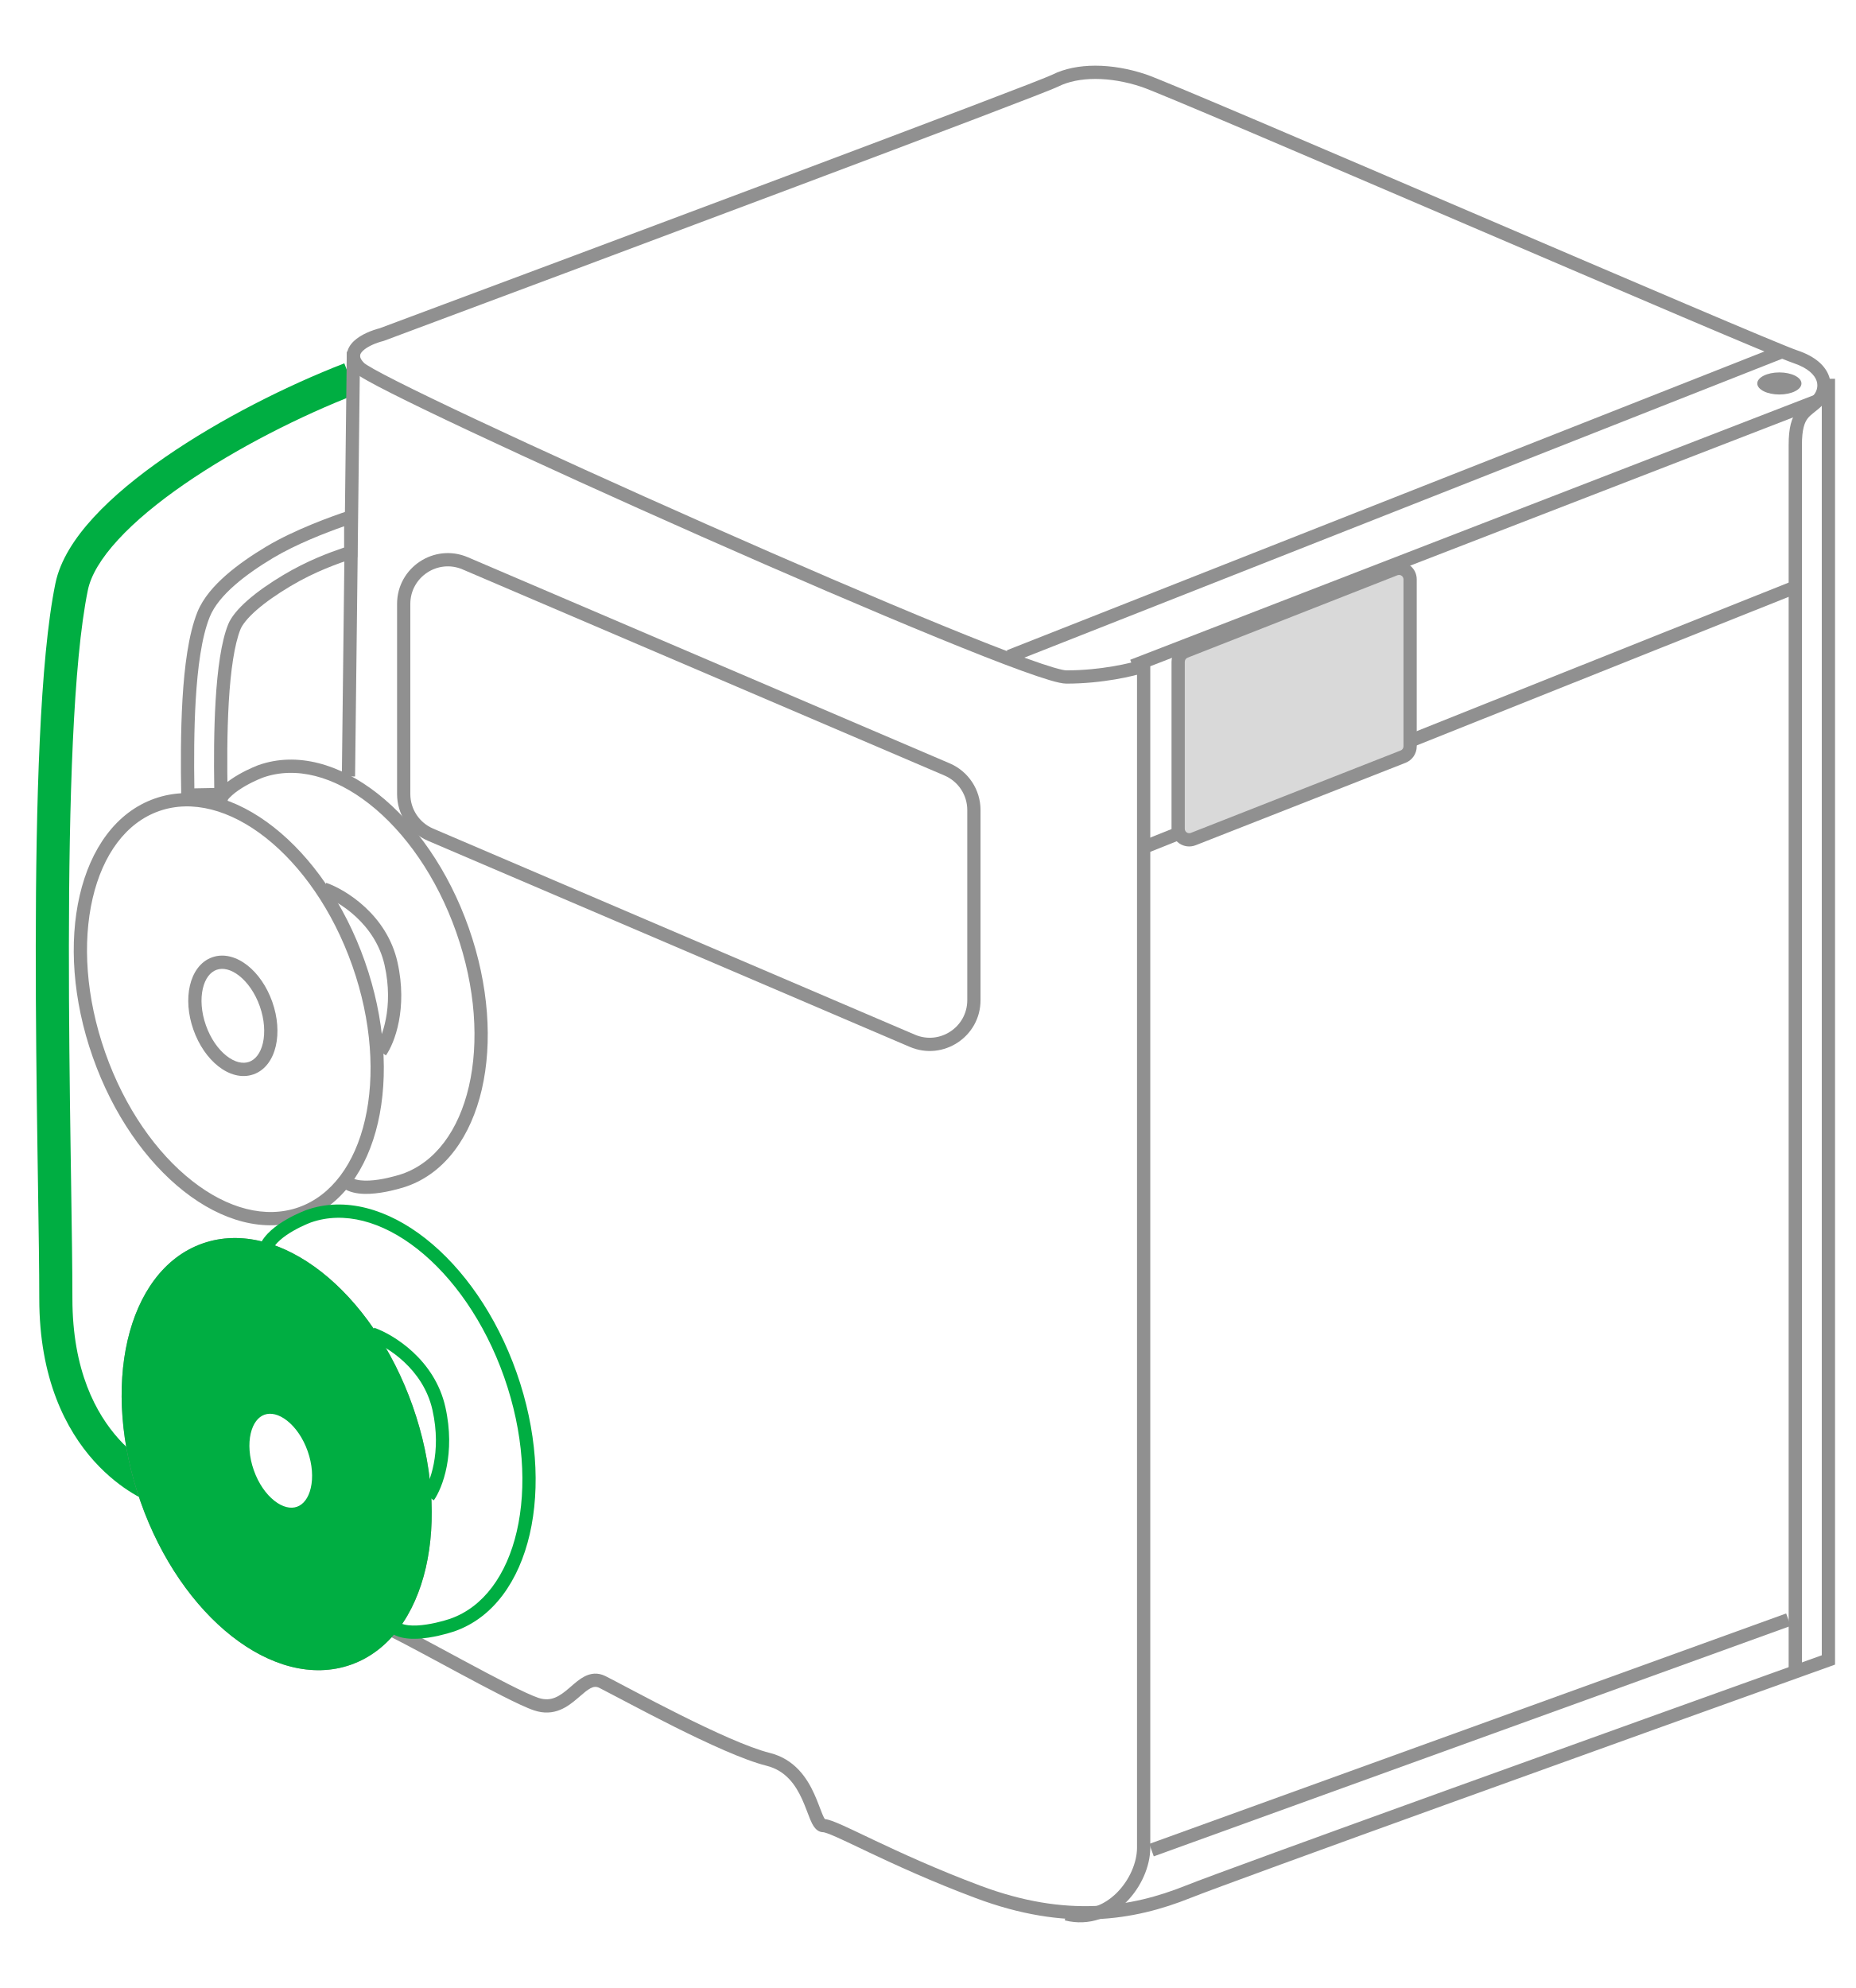
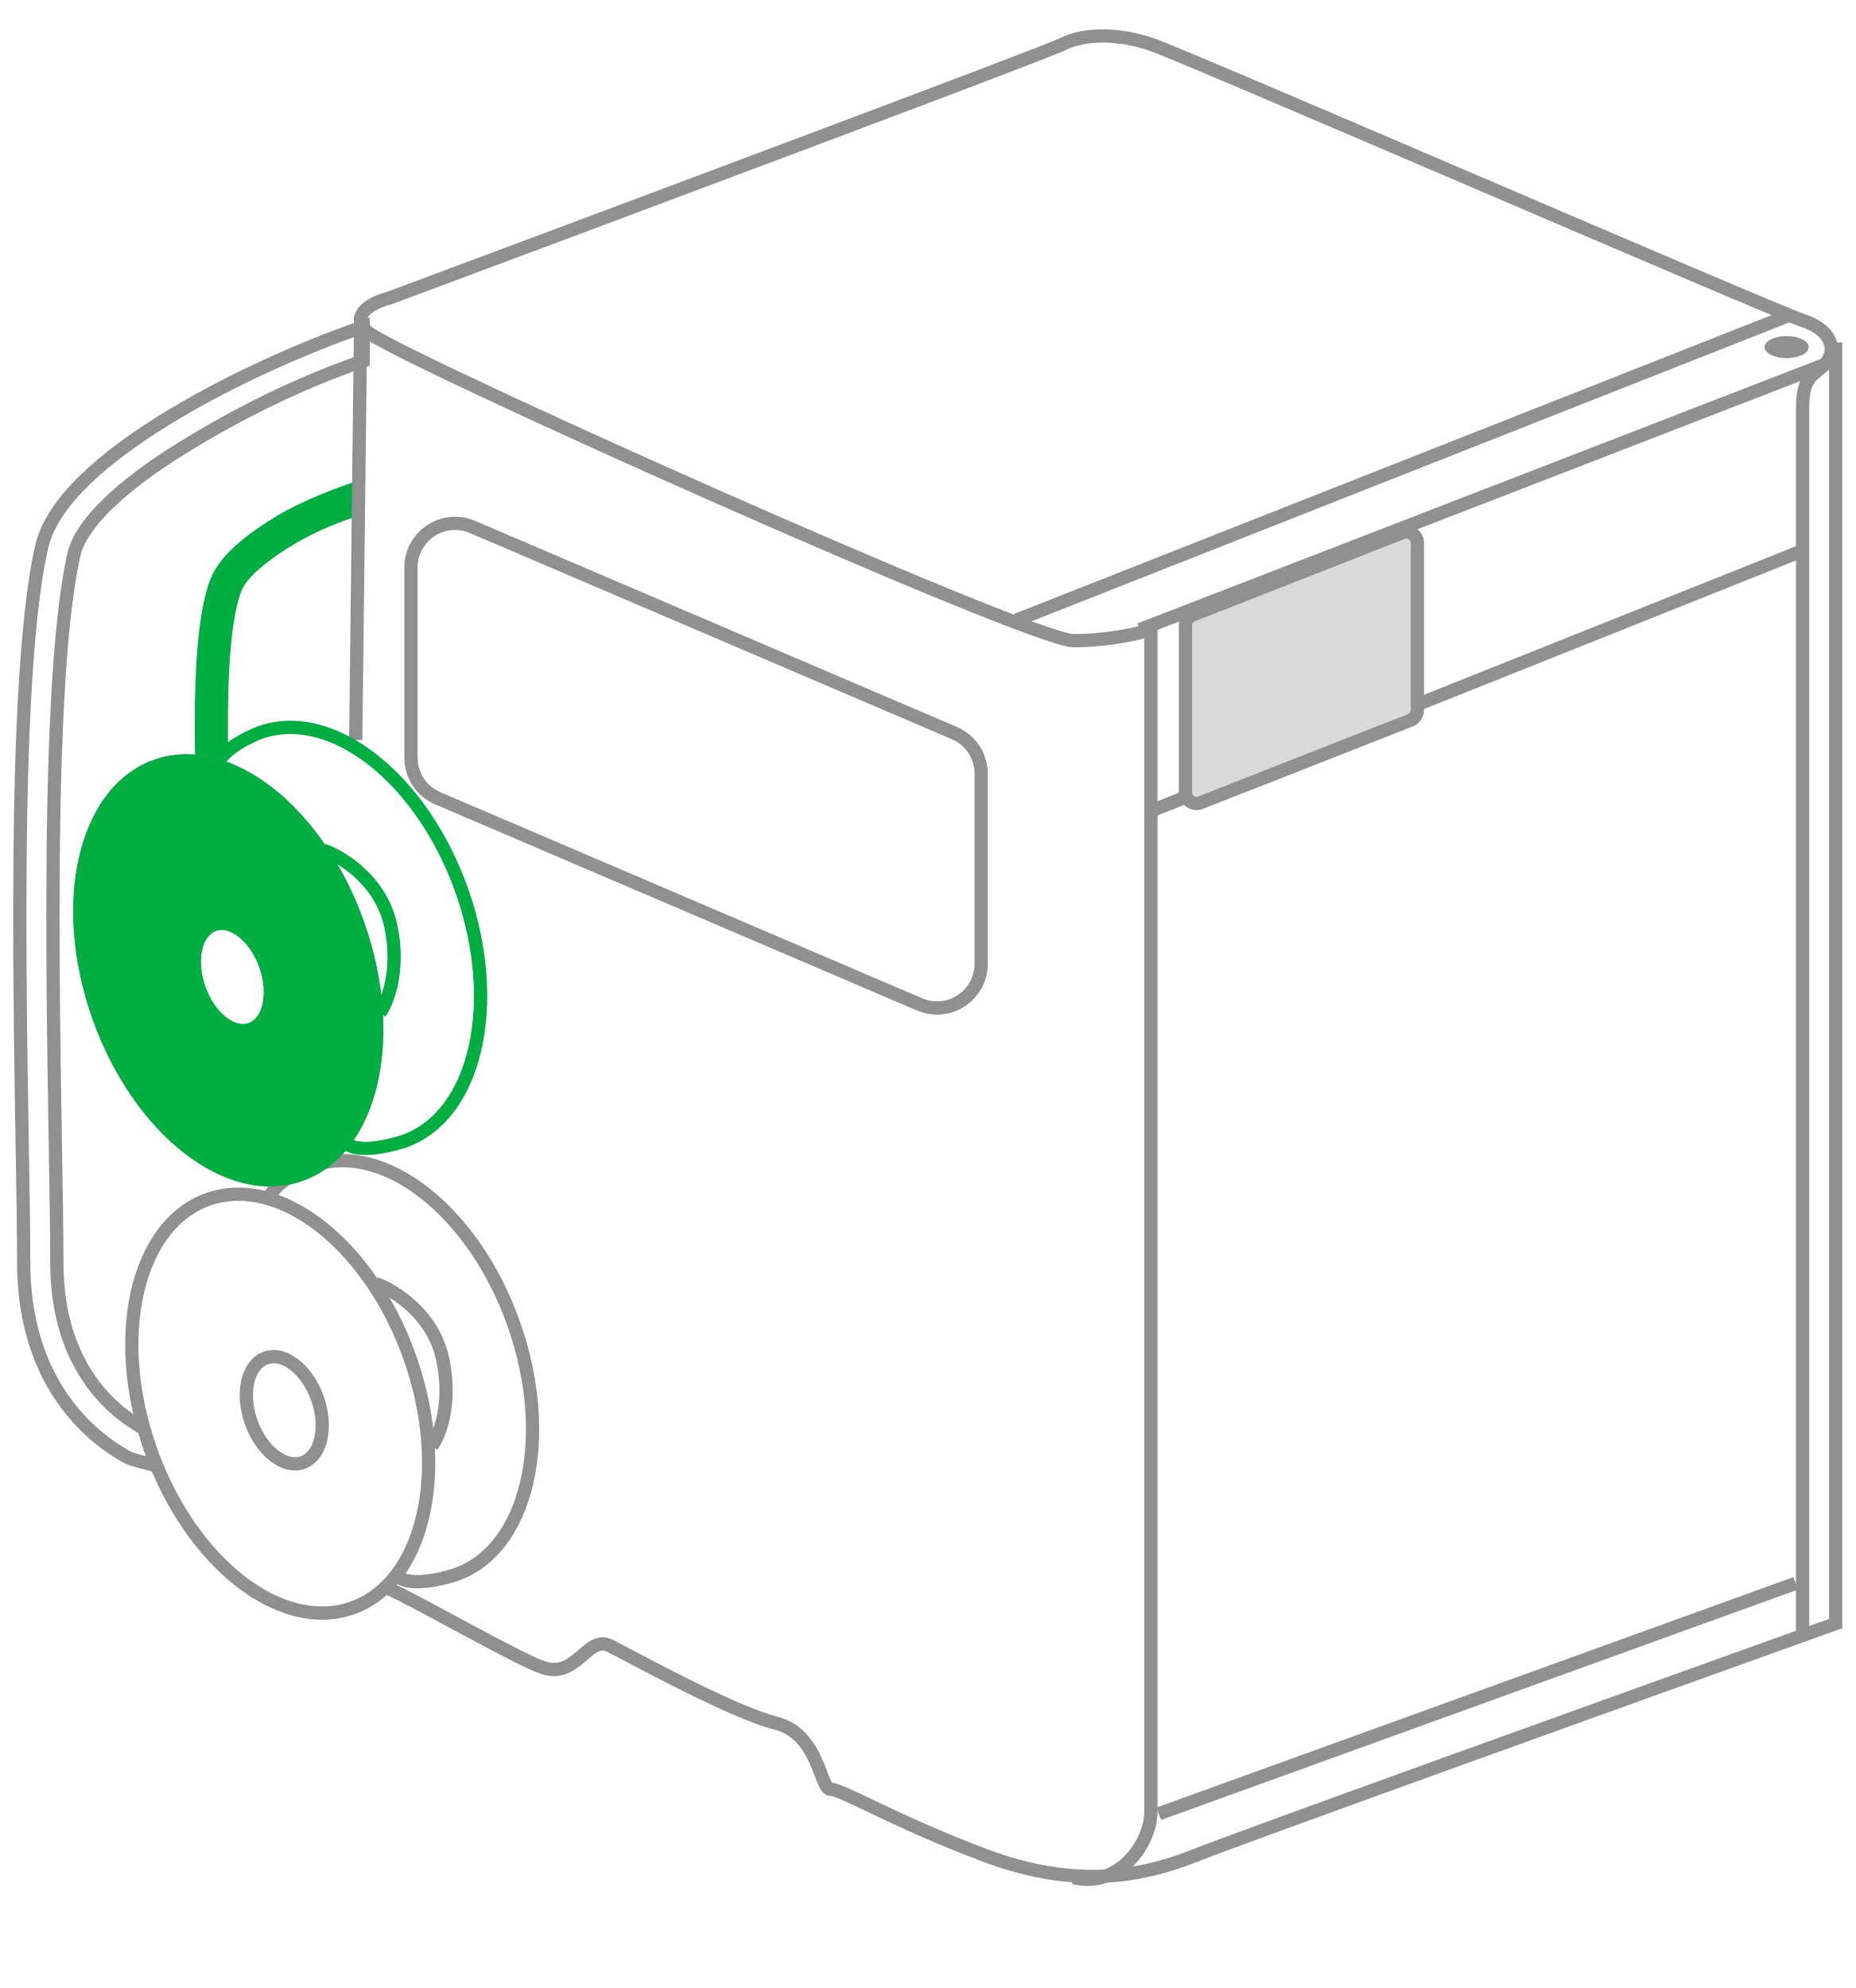
<svg xmlns="http://www.w3.org/2000/svg" width="84" height="90" viewBox="0 0 84 90" fill="none">
-   <path fill-rule="evenodd" clip-rule="evenodd" d="M5.347 24.433C4.569 25.278 4.113 26.052 3.977 26.719C3.306 29.988 3.125 36.373 3.119 42.815C3.116 46.02 3.155 49.215 3.196 52.007C3.204 52.535 3.211 53.048 3.219 53.544C3.251 55.674 3.278 57.494 3.278 58.788C3.278 62.052 4.354 64.007 5.372 65.14C5.887 65.713 6.4 66.089 6.777 66.319C6.965 66.434 7.119 66.513 7.221 66.56C7.272 66.584 7.31 66.6 7.333 66.61C7.345 66.614 7.352 66.617 7.356 66.619L7.356 66.618L7.355 66.618C7.354 66.618 7.354 66.618 7.101 67.324C6.847 68.03 6.847 68.03 6.846 68.029L6.845 68.029L6.843 68.028L6.837 68.026L6.819 68.019C6.805 68.014 6.787 68.007 6.765 67.998C6.721 67.98 6.661 67.954 6.587 67.919C6.439 67.85 6.236 67.746 5.996 67.6C5.515 67.307 4.884 66.841 4.256 66.143C2.988 64.732 1.778 62.419 1.778 58.788C1.778 57.507 1.751 55.701 1.719 53.573C1.712 53.075 1.704 52.56 1.696 52.029C1.655 49.235 1.616 46.031 1.619 42.814C1.625 36.413 1.801 29.864 2.507 26.418C2.722 25.367 3.383 24.352 4.243 23.417C5.111 22.473 6.237 21.552 7.48 20.693C9.966 18.974 12.998 17.452 15.587 16.449L16.129 17.848C13.631 18.815 10.707 20.286 8.333 21.927C7.146 22.747 6.115 23.597 5.347 24.433Z" fill="#00AE42" />
-   <path fill-rule="evenodd" clip-rule="evenodd" d="M16.179 22.988V25.22L15.974 25.288C15.329 25.503 14.28 25.861 13.133 26.547C12.556 26.892 12.027 27.258 11.614 27.619C11.184 27.996 10.963 28.297 10.885 28.493C10.615 29.168 10.443 30.339 10.358 31.769C10.276 33.162 10.28 34.676 10.304 35.962L10.309 36.262L8.21 36.3L8.204 36C8.181 34.698 8.175 33.12 8.262 31.645C8.348 30.206 8.528 28.732 8.935 27.713C9.196 27.062 9.708 26.498 10.23 26.04C10.77 25.567 11.414 25.128 12.055 24.744C13.345 23.973 15.019 23.375 15.784 23.12L16.179 22.988ZM15.579 23.824C14.738 24.12 13.409 24.634 12.363 25.259C11.74 25.632 11.129 26.05 10.626 26.491C10.13 26.926 9.701 27.414 9.492 27.936C9.124 28.857 8.946 30.244 8.861 31.68C8.781 33.022 8.78 34.456 8.799 35.69L9.699 35.673C9.68 34.449 9.682 33.042 9.76 31.733C9.845 30.301 10.018 29.044 10.328 28.27C10.458 27.944 10.762 27.568 11.219 27.168C11.668 26.775 12.23 26.388 12.825 26.032C13.912 25.382 14.913 25.014 15.579 24.788V23.824Z" fill="#909090" />
-   <path fill-rule="evenodd" clip-rule="evenodd" d="M51.681 3.933C50.224 3.448 48.813 3.465 47.91 3.917C47.794 3.975 47.377 4.142 46.747 4.387C46.107 4.636 45.226 4.974 44.162 5.379C42.033 6.19 39.167 7.271 36.019 8.454C29.722 10.821 22.297 13.596 17.38 15.43L17.364 15.436L17.348 15.44C17.032 15.519 16.643 15.678 16.433 15.878C16.332 15.974 16.302 16.051 16.3 16.108C16.299 16.163 16.322 16.271 16.488 16.436C16.488 16.436 16.49 16.439 16.495 16.443C16.501 16.448 16.509 16.454 16.52 16.462C16.543 16.479 16.573 16.499 16.611 16.524C16.689 16.574 16.793 16.635 16.924 16.709C17.187 16.856 17.546 17.045 17.991 17.27C18.88 17.719 20.099 18.307 21.544 18.986C24.432 20.345 28.211 22.062 32.022 23.749C35.833 25.436 39.674 27.091 42.686 28.324C44.192 28.941 45.489 29.451 46.469 29.806C46.96 29.984 47.368 30.122 47.683 30.215C48.011 30.312 48.201 30.349 48.276 30.349C49.84 30.349 51.208 30.021 51.681 29.864L51.87 30.433C51.343 30.609 49.911 30.949 48.276 30.949C48.1 30.949 47.829 30.884 47.512 30.79C47.182 30.692 46.761 30.55 46.265 30.37C45.273 30.011 43.968 29.497 42.459 28.879C39.44 27.643 35.593 25.986 31.779 24.298C27.965 22.61 24.182 20.89 21.288 19.529C19.842 18.849 18.616 18.258 17.72 17.805C17.272 17.579 16.904 17.386 16.631 17.232C16.494 17.156 16.379 17.088 16.288 17.029C16.203 16.975 16.12 16.917 16.063 16.861C15.829 16.626 15.694 16.368 15.701 16.093C15.707 15.819 15.852 15.602 16.018 15.444C16.337 15.141 16.837 14.951 17.186 14.862C22.103 13.028 29.518 10.257 35.807 7.893C38.955 6.71 41.82 5.628 43.948 4.818C45.013 4.413 45.892 4.076 46.53 3.828C47.178 3.575 47.557 3.422 47.641 3.38C48.738 2.832 50.327 2.849 51.87 3.364C52.26 3.494 54.215 4.314 56.924 5.466C59.643 6.623 63.144 8.123 66.644 9.623C70.144 11.123 73.643 12.623 76.362 13.779C79.09 14.939 81.01 15.744 81.37 15.864C82.172 16.131 82.644 16.557 82.81 17.054C82.976 17.552 82.806 18.042 82.488 18.361C82.37 18.479 82.25 18.573 82.15 18.652C82.131 18.667 82.113 18.682 82.096 18.695C81.982 18.786 81.898 18.86 81.828 18.954C81.697 19.129 81.576 19.427 81.576 20.149V75.649H80.975V20.149C80.975 19.37 81.104 18.919 81.348 18.594C81.466 18.437 81.6 18.323 81.721 18.227C81.743 18.21 81.763 18.193 81.784 18.177C81.883 18.098 81.972 18.027 82.063 17.936C82.245 17.755 82.325 17.496 82.241 17.244C82.156 16.99 81.879 16.666 81.181 16.433C80.791 16.303 78.836 15.483 76.127 14.331C73.408 13.175 69.907 11.674 66.408 10.175L66.406 10.174C62.907 8.674 59.407 7.174 56.689 6.018C53.961 4.858 52.041 4.053 51.681 3.933Z" fill="#909090" />
-   <path fill-rule="evenodd" clip-rule="evenodd" d="M15.476 35.145L15.7 15.922L16.3 15.929L16.075 35.153L15.476 35.145Z" fill="#909090" />
-   <path fill-rule="evenodd" clip-rule="evenodd" d="M82.475 74.937V17.148H83.075V75.36L82.877 75.431C74.038 78.599 55.88 85.13 53.887 85.927C51.329 86.95 48.251 87.46 44.17 85.929C42.159 85.175 40.525 84.421 39.334 83.857C39.176 83.782 39.026 83.711 38.885 83.643C38.491 83.456 38.162 83.299 37.895 83.18C37.714 83.099 37.568 83.038 37.456 82.999C37.399 82.979 37.355 82.965 37.322 82.957C37.286 82.948 37.273 82.948 37.275 82.948C37.072 82.948 36.939 82.817 36.866 82.719C36.791 82.619 36.73 82.49 36.678 82.366C36.638 82.269 36.596 82.159 36.553 82.045C36.539 82.01 36.526 81.974 36.512 81.939C36.453 81.785 36.389 81.624 36.315 81.46C36.016 80.803 35.57 80.156 34.703 79.939C33.665 79.68 32.011 78.914 30.516 78.167C29.764 77.79 29.043 77.414 28.448 77.101C28.287 77.017 28.136 76.937 27.996 76.863C27.617 76.663 27.321 76.507 27.141 76.417C26.994 76.343 26.878 76.356 26.734 76.43C26.586 76.507 26.44 76.633 26.252 76.796C26.221 76.822 26.191 76.849 26.158 76.876C25.939 77.064 25.672 77.282 25.348 77.411C25.011 77.546 24.626 77.582 24.181 77.433C23.856 77.325 23.334 77.078 22.727 76.77C22.114 76.459 21.395 76.076 20.669 75.686C20.469 75.578 20.267 75.47 20.068 75.362C18.819 74.689 17.636 74.052 17.001 73.77L17.244 73.221C17.902 73.514 19.111 74.165 20.355 74.835C20.554 74.943 20.755 75.051 20.953 75.158C21.679 75.548 22.392 75.928 22.998 76.235C23.611 76.546 24.095 76.772 24.37 76.864C24.675 76.965 24.914 76.939 25.125 76.854C25.348 76.765 25.55 76.608 25.768 76.421C25.795 76.397 25.823 76.373 25.852 76.348C26.034 76.19 26.241 76.01 26.458 75.898C26.735 75.754 27.057 75.704 27.41 75.88C27.596 75.973 27.901 76.134 28.283 76.336C28.422 76.409 28.571 76.488 28.728 76.57C29.321 76.883 30.037 77.257 30.785 77.63C32.29 78.383 33.886 79.117 34.848 79.357C35.981 79.641 36.535 80.494 36.861 81.212C36.943 81.392 37.012 81.567 37.072 81.724C37.087 81.764 37.102 81.802 37.116 81.839C37.158 81.95 37.196 82.047 37.232 82.134C37.278 82.244 37.313 82.312 37.341 82.352C37.443 82.363 37.553 82.397 37.656 82.433C37.791 82.481 37.954 82.549 38.14 82.632C38.414 82.755 38.754 82.916 39.15 83.105C39.29 83.172 39.437 83.242 39.591 83.315C40.776 83.876 42.392 84.622 44.381 85.368C48.3 86.837 51.221 86.347 53.664 85.37C55.656 84.573 73.576 78.128 82.475 74.937Z" fill="#909090" />
-   <path fill-rule="evenodd" clip-rule="evenodd" d="M51.475 30.149C51.475 30.149 51.475 30.148 51.775 30.148C52.075 30.148 52.075 30.149 52.075 30.149V83.648C52.075 84.487 51.662 85.436 50.987 86.111C50.306 86.793 49.327 87.221 48.203 86.939L48.348 86.357C49.224 86.576 49.995 86.254 50.563 85.686C51.139 85.111 51.475 84.31 51.475 83.648V30.149Z" fill="#909090" />
-   <path fill-rule="evenodd" clip-rule="evenodd" d="M82.384 18.429L51.384 30.429L51.167 29.869L82.167 17.869L82.384 18.429ZM81.427 26.84L52.036 38.579L51.813 38.022L81.205 26.283L81.427 26.84Z" fill="#909090" />
-   <path fill-rule="evenodd" clip-rule="evenodd" d="M80.773 16.204L45.8 29.998L45.58 29.439L80.552 15.646L80.773 16.204Z" fill="#909090" />
-   <path d="M81.555 17.36C81.555 17.637 81.107 17.86 80.555 17.86C80.003 17.86 79.555 17.637 79.555 17.36C79.555 17.084 80.003 16.86 80.555 16.86C81.107 16.86 81.555 17.084 81.555 17.36Z" fill="#909090" />
-   <path d="M53.337 29.96C53.337 29.755 53.463 29.57 53.654 29.495L63.155 25.764C63.483 25.635 63.838 25.877 63.838 26.229V33.79C63.838 33.995 63.712 34.18 63.52 34.255L54.02 37.986C53.692 38.115 53.337 37.873 53.337 37.521V29.96Z" fill="#D9D9D9" />
-   <path fill-rule="evenodd" clip-rule="evenodd" d="M63.538 26.229C63.538 26.087 63.396 25.991 63.265 26.042L53.764 29.774C53.688 29.804 53.637 29.878 53.637 29.96V37.52C53.637 37.661 53.779 37.758 53.91 37.707L63.411 33.975C63.487 33.945 63.538 33.871 63.538 33.789V26.229ZM63.045 25.484C63.57 25.278 64.138 25.665 64.138 26.229V33.789C64.138 34.118 63.936 34.414 63.63 34.534L54.13 38.265C53.605 38.471 53.037 38.084 53.037 37.52V29.96C53.037 29.631 53.239 29.335 53.545 29.215L63.045 25.484Z" fill="#909090" />
-   <path fill-rule="evenodd" clip-rule="evenodd" d="M17.976 27.341C17.976 25.691 19.663 24.578 21.18 25.227L42.994 34.558C43.841 34.92 44.39 35.752 44.39 36.672V45.279C44.39 46.929 42.703 48.042 41.185 47.393L19.371 38.063C18.524 37.701 17.976 36.869 17.976 35.948V27.341ZM20.944 25.779C19.822 25.299 18.576 26.122 18.576 27.341V35.948C18.576 36.629 18.981 37.243 19.607 37.511L41.421 46.842C42.543 47.322 43.79 46.499 43.79 45.279V36.672C43.79 35.992 43.384 35.377 42.758 35.109L20.944 25.779Z" fill="#909090" />
-   <path fill-rule="evenodd" clip-rule="evenodd" d="M81.066 73.608L52.233 84.04L52.029 83.476L80.862 73.044L81.066 73.608Z" fill="#909090" />
-   <path fill-rule="evenodd" clip-rule="evenodd" d="M4.192 40.677C3.733 42.662 3.882 45.148 4.766 47.658C5.649 50.167 7.091 52.198 8.693 53.457C10.297 54.72 12.024 55.182 13.516 54.657C15.008 54.132 16.063 52.689 16.523 50.7C16.982 48.715 16.833 46.228 15.949 43.719C15.066 41.21 13.624 39.179 12.022 37.919C10.418 36.657 8.691 36.194 7.199 36.72C5.707 37.245 4.652 38.688 4.192 40.677ZM3.607 40.542C4.094 38.434 5.247 36.771 7 36.154C8.753 35.536 10.693 36.11 12.393 37.448C14.097 38.788 15.6 40.92 16.515 43.52C17.431 46.12 17.596 48.723 17.108 50.835C16.62 52.943 15.468 54.606 13.715 55.223C11.962 55.84 10.022 55.267 8.322 53.929C6.618 52.589 5.115 50.457 4.2 47.857C3.284 45.257 3.119 42.654 3.607 40.542Z" fill="#909090" />
-   <path fill-rule="evenodd" clip-rule="evenodd" d="M9.182 44.756C9.075 45.217 9.107 45.809 9.322 46.418C9.536 47.026 9.882 47.508 10.254 47.8C10.629 48.095 10.991 48.172 11.276 48.072C11.56 47.972 11.794 47.685 11.902 47.22C12.008 46.759 11.976 46.167 11.762 45.558C11.548 44.95 11.201 44.468 10.83 44.176C10.455 43.881 10.092 43.803 9.808 43.904C9.523 44.004 9.289 44.291 9.182 44.756ZM8.597 44.621C8.732 44.037 9.063 43.53 9.608 43.338C10.154 43.146 10.73 43.334 11.201 43.704C11.675 44.077 12.082 44.66 12.328 45.359C12.574 46.058 12.622 46.767 12.486 47.355C12.352 47.939 12.021 48.446 11.475 48.638C10.929 48.83 10.354 48.642 9.883 48.272C9.409 47.899 9.002 47.316 8.756 46.617C8.509 45.918 8.461 45.209 8.597 44.621Z" fill="#909090" />
-   <path fill-rule="evenodd" clip-rule="evenodd" d="M11.701 34.637L11.705 34.636C13.458 34.019 15.398 34.593 17.098 35.93C18.802 37.27 20.305 39.402 21.22 42.002C22.136 44.602 22.301 47.205 21.813 49.317C21.325 51.425 20.173 53.088 18.42 53.706L18.32 53.422C18.42 53.706 18.42 53.705 18.42 53.706L18.417 53.706L18.412 53.708L18.392 53.715C18.375 53.721 18.351 53.729 18.32 53.739C18.259 53.758 18.171 53.785 18.063 53.815C17.849 53.874 17.554 53.947 17.236 53.995C16.92 54.043 16.567 54.07 16.242 54.031C15.921 53.992 15.582 53.884 15.35 53.621L15.799 53.224C15.892 53.328 16.058 53.404 16.313 53.435C16.563 53.465 16.856 53.446 17.146 53.402C17.433 53.358 17.703 53.292 17.902 53.237C18.002 53.209 18.082 53.185 18.138 53.167C18.166 53.158 18.187 53.151 18.201 53.146L18.217 53.141L18.221 53.14C19.712 52.614 20.768 51.171 21.228 49.182C21.687 47.197 21.538 44.711 20.654 42.202C19.771 39.692 18.329 37.661 16.727 36.402C15.123 35.14 13.397 34.677 11.906 35.201L11.904 35.202L11.893 35.206C11.882 35.21 11.867 35.217 11.846 35.225C11.804 35.241 11.744 35.266 11.67 35.298C11.522 35.364 11.321 35.459 11.112 35.579C10.901 35.7 10.688 35.842 10.51 36C10.33 36.16 10.202 36.322 10.139 36.479L9.582 36.256C9.693 35.98 9.894 35.744 10.111 35.552C10.33 35.357 10.581 35.192 10.813 35.059C11.046 34.925 11.267 34.82 11.429 34.749C11.51 34.713 11.577 34.686 11.624 34.667C11.648 34.658 11.667 34.651 11.68 34.645L11.695 34.64L11.7 34.638L11.701 34.637C11.702 34.637 11.701 34.637 11.804 34.919L11.701 34.637Z" fill="#909090" />
-   <path fill-rule="evenodd" clip-rule="evenodd" d="M17.41 43.691C16.991 41.822 15.342 40.803 14.573 40.533L14.771 39.967C15.648 40.274 17.514 41.412 17.995 43.56C18.463 45.649 17.868 47.219 17.471 47.781L16.981 47.435C17.277 47.016 17.842 45.62 17.41 43.691Z" fill="#909090" />
-   <path fill-rule="evenodd" clip-rule="evenodd" d="M6.36 60.819C5.901 62.804 6.05 65.29 6.934 67.799C7.817 70.309 9.259 72.34 10.861 73.599C12.466 74.861 14.192 75.324 15.684 74.799C17.176 74.273 18.232 72.831 18.691 70.841C19.15 68.856 19.001 66.37 18.118 63.861C17.234 61.351 15.792 59.32 14.191 58.061C12.586 56.799 10.859 56.336 9.367 56.861C7.876 57.387 6.82 58.829 6.36 60.819ZM5.775 60.683C6.263 58.575 7.415 56.913 9.168 56.295C10.921 55.678 12.861 56.252 14.562 57.589C16.265 58.929 17.768 61.061 18.684 63.661C19.599 66.262 19.764 68.864 19.276 70.977C18.789 73.085 17.636 74.747 15.883 75.365C14.13 75.982 12.191 75.408 10.49 74.071C8.786 72.731 7.284 70.599 6.368 67.999C5.452 65.398 5.287 62.795 5.775 60.683Z" fill="#909090" />
-   <path fill-rule="evenodd" clip-rule="evenodd" d="M15.784 75.082C19.028 73.939 20.2 68.871 18.401 63.761C16.601 58.651 12.512 55.436 9.268 56.578C6.023 57.721 4.851 62.789 6.651 67.899C8.45 73.008 12.539 76.224 15.784 75.082ZM13.544 68.497C14.374 68.204 14.674 66.907 14.213 65.6C13.753 64.293 12.707 63.47 11.876 63.762C11.046 64.055 10.746 65.352 11.207 66.659C11.667 67.966 12.713 68.789 13.544 68.497Z" fill="#00AE42" />
-   <path fill-rule="evenodd" clip-rule="evenodd" d="M13.87 54.779L13.873 54.778C15.626 54.16 17.566 54.734 19.267 56.072C20.97 57.412 22.473 59.544 23.389 62.144C24.304 64.744 24.469 67.347 23.981 69.459C23.494 71.567 22.341 73.23 20.588 73.847L20.489 73.564C20.588 73.847 20.588 73.847 20.588 73.847L20.586 73.848L20.58 73.85L20.561 73.857C20.544 73.862 20.519 73.87 20.488 73.88C20.427 73.9 20.339 73.927 20.231 73.957C20.017 74.016 19.723 74.088 19.404 74.137C19.088 74.185 18.736 74.211 18.41 74.172C18.089 74.134 17.75 74.026 17.518 73.763L17.968 73.366C18.06 73.47 18.227 73.546 18.481 73.577C18.732 73.607 19.025 73.587 19.314 73.543C19.601 73.5 19.871 73.434 20.071 73.379C20.17 73.351 20.251 73.326 20.306 73.308C20.334 73.3 20.355 73.293 20.369 73.288L20.385 73.282L20.389 73.281C21.88 72.756 22.936 71.313 23.396 69.324C23.855 67.339 23.706 64.853 22.823 62.343C21.939 59.834 20.497 57.803 18.895 56.543C17.291 55.282 15.566 54.819 14.074 55.343L14.073 55.344L14.061 55.348C14.051 55.352 14.035 55.358 14.014 55.366C13.973 55.383 13.912 55.407 13.838 55.44C13.69 55.505 13.489 55.6 13.28 55.721C13.069 55.841 12.856 55.984 12.678 56.142C12.498 56.302 12.37 56.464 12.307 56.621L11.75 56.398C11.861 56.121 12.063 55.886 12.279 55.693C12.498 55.499 12.749 55.333 12.981 55.2C13.214 55.066 13.435 54.962 13.597 54.891C13.678 54.855 13.745 54.828 13.793 54.809C13.816 54.799 13.835 54.792 13.848 54.787L13.863 54.781L13.868 54.78L13.87 54.779C13.87 54.779 13.87 54.779 13.973 55.061L13.87 54.779Z" fill="#00AE42" />
-   <path fill-rule="evenodd" clip-rule="evenodd" d="M19.578 63.833C19.159 61.964 17.51 60.944 16.741 60.675L16.94 60.108C17.816 60.416 19.682 61.554 20.163 63.702C20.631 65.79 20.036 67.361 19.639 67.923L19.149 67.577C19.445 67.158 20.01 65.762 19.578 63.833Z" fill="#00AE42" />
-   <path fill-rule="evenodd" clip-rule="evenodd" d="M6.36 60.819C5.901 62.804 6.05 65.29 6.934 67.799C7.817 70.309 9.259 72.34 10.861 73.599C12.466 74.861 14.192 75.324 15.684 74.799C17.176 74.273 18.232 72.831 18.691 70.841C19.15 68.856 19.001 66.37 18.118 63.861C17.234 61.351 15.792 59.32 14.191 58.061C12.586 56.799 10.859 56.336 9.367 56.861C7.876 57.387 6.82 58.829 6.36 60.819ZM5.775 60.683C6.263 58.575 7.415 56.913 9.168 56.295C10.921 55.678 12.861 56.252 14.562 57.589C16.265 58.929 17.768 61.061 18.684 63.661C19.599 66.262 19.764 68.864 19.276 70.977C18.789 73.085 17.636 74.747 15.883 75.365C14.13 75.982 12.191 75.408 10.49 74.071C8.786 72.731 7.284 70.599 6.368 67.999C5.452 65.398 5.287 62.795 5.775 60.683Z" fill="#00AE42" />
-   <path fill-rule="evenodd" clip-rule="evenodd" d="M11.35 64.898C11.243 65.358 11.275 65.951 11.49 66.559C11.704 67.168 12.05 67.65 12.422 67.942C12.797 68.237 13.159 68.314 13.444 68.214C13.729 68.114 13.963 67.826 14.07 67.362C14.177 66.901 14.144 66.308 13.93 65.7C13.716 65.092 13.37 64.609 12.998 64.317C12.623 64.022 12.261 63.945 11.976 64.045C11.691 64.145 11.457 64.433 11.35 64.898ZM10.765 64.763C10.9 64.179 11.231 63.672 11.777 63.479C12.322 63.287 12.898 63.475 13.369 63.846C13.843 64.219 14.25 64.802 14.496 65.501C14.742 66.2 14.79 66.909 14.655 67.497C14.52 68.08 14.189 68.588 13.643 68.78C13.098 68.972 12.522 68.784 12.051 68.414C11.577 68.041 11.17 67.458 10.924 66.759C10.678 66.059 10.629 65.35 10.765 64.763Z" fill="#00AE42" />
+   <path fill-rule="evenodd" clip-rule="evenodd" d="M12.538 23.355C13.799 22.602 15.446 22.012 16.208 21.758V23.357C15.559 23.574 14.484 23.939 13.308 24.643C12.722 24.993 12.177 25.37 11.746 25.747C11.302 26.136 11.04 26.474 10.936 26.735C10.646 27.459 10.473 28.674 10.388 30.105C10.305 31.51 10.31 33.033 10.333 34.321L8.833 34.349C8.81 33.048 8.804 31.48 8.891 30.016C8.976 28.578 9.155 27.148 9.543 26.178C9.777 25.591 10.248 25.065 10.757 24.619C11.279 24.162 11.906 23.733 12.538 23.355Z" fill="#00AE42" />
+   <path fill-rule="evenodd" clip-rule="evenodd" d="M52.01 2.287C50.554 1.801 49.142 1.819 48.239 2.27C48.123 2.328 47.706 2.495 47.077 2.74C46.436 2.989 45.556 3.327 44.491 3.733C42.362 4.543 39.496 5.625 36.348 6.808C30.052 9.175 22.626 11.95 17.709 13.783L17.694 13.789L17.677 13.793C17.361 13.872 16.972 14.031 16.762 14.232C16.661 14.328 16.631 14.404 16.63 14.461C16.628 14.516 16.651 14.625 16.817 14.79C16.817 14.79 16.819 14.792 16.824 14.797C16.83 14.802 16.838 14.808 16.849 14.816C16.872 14.832 16.902 14.853 16.94 14.878C17.018 14.927 17.122 14.989 17.253 15.062C17.516 15.21 17.875 15.398 18.32 15.623C19.209 16.072 20.429 16.661 21.873 17.34C24.761 18.698 28.54 20.416 32.351 22.103C36.162 23.79 40.003 25.445 43.015 26.678C44.522 27.294 45.818 27.804 46.799 28.16C47.289 28.337 47.697 28.475 48.012 28.568C48.34 28.665 48.53 28.702 48.605 28.702C50.169 28.702 51.537 28.375 52.01 28.218L52.199 28.787C51.672 28.963 50.24 29.302 48.605 29.302C48.429 29.302 48.158 29.237 47.842 29.144C47.511 29.046 47.09 28.903 46.594 28.724C45.602 28.364 44.297 27.851 42.788 27.233C39.769 25.997 35.922 24.34 32.108 22.651C28.294 20.963 24.511 19.244 21.617 17.883C20.171 17.203 18.946 16.612 18.049 16.159C17.602 15.932 17.233 15.739 16.96 15.586C16.824 15.509 16.708 15.441 16.617 15.383C16.532 15.329 16.449 15.271 16.392 15.214C16.158 14.98 16.023 14.722 16.03 14.446C16.037 14.173 16.181 13.956 16.348 13.797C16.666 13.494 17.166 13.305 17.515 13.215C22.432 11.382 29.848 8.61 36.136 6.246C39.284 5.063 42.15 3.982 44.278 3.172C45.342 2.767 46.221 2.429 46.859 2.181C47.507 1.929 47.886 1.776 47.97 1.734C49.067 1.186 50.656 1.203 52.199 1.718C52.59 1.848 54.544 2.668 57.253 3.82C59.972 4.976 63.473 6.476 66.973 7.976C70.473 9.476 73.972 10.976 76.691 12.132C79.419 13.293 81.34 14.098 81.699 14.217C82.501 14.485 82.974 14.91 83.139 15.407C83.305 15.905 83.135 16.396 82.817 16.714C82.699 16.832 82.579 16.927 82.479 17.006C82.46 17.021 82.442 17.035 82.425 17.049C82.311 17.14 82.227 17.214 82.157 17.307C82.026 17.482 81.905 17.781 81.905 18.502V74.002H81.305V18.502C81.305 17.723 81.433 17.272 81.677 16.947C81.795 16.79 81.929 16.677 82.05 16.58C82.072 16.563 82.093 16.546 82.113 16.53C82.212 16.451 82.301 16.381 82.392 16.29C82.574 16.109 82.654 15.849 82.57 15.597C82.486 15.344 82.208 15.02 81.51 14.787C81.12 14.657 79.165 13.836 76.456 12.684C73.737 11.528 70.237 10.028 66.737 8.528L66.735 8.527C63.236 7.028 59.736 5.528 57.018 4.372C54.29 3.212 52.37 2.407 52.01 2.287Z" fill="#909090" />
+   <path fill-rule="evenodd" clip-rule="evenodd" d="M15.805 33.499L16.029 14.275L16.629 14.282L16.404 33.506L15.805 33.499Z" fill="#909090" />
+   <path fill-rule="evenodd" clip-rule="evenodd" d="M82.805 73.291V15.502H83.404V73.713L83.206 73.784C74.367 76.953 56.209 83.483 54.216 84.281C51.658 85.303 48.581 85.813 44.499 84.283C42.488 83.528 40.854 82.775 39.664 82.211C39.505 82.136 39.355 82.064 39.214 81.997C38.821 81.81 38.491 81.653 38.224 81.534C38.043 81.453 37.897 81.392 37.785 81.352C37.728 81.332 37.684 81.319 37.651 81.311C37.615 81.302 37.602 81.302 37.605 81.302C37.401 81.302 37.268 81.171 37.195 81.073C37.12 80.972 37.06 80.844 37.008 80.719C36.967 80.623 36.925 80.512 36.882 80.399C36.868 80.363 36.855 80.328 36.841 80.292C36.782 80.138 36.718 79.977 36.644 79.814C36.345 79.156 35.899 78.51 35.032 78.293C33.994 78.034 32.34 77.267 30.845 76.52C30.093 76.144 29.372 75.768 28.777 75.455C28.616 75.37 28.465 75.29 28.325 75.216C27.946 75.016 27.65 74.86 27.47 74.77C27.323 74.697 27.207 74.709 27.063 74.784C26.915 74.861 26.769 74.986 26.581 75.149C26.551 75.175 26.52 75.202 26.487 75.23C26.268 75.418 26.001 75.635 25.677 75.765C25.34 75.899 24.955 75.935 24.51 75.787C24.185 75.678 23.663 75.431 23.056 75.124C22.443 74.813 21.724 74.43 20.998 74.04C20.798 73.932 20.597 73.823 20.397 73.716C19.148 73.043 17.965 72.405 17.33 72.123L17.573 71.575C18.232 71.867 19.44 72.518 20.684 73.189C20.883 73.296 21.084 73.404 21.283 73.511C22.008 73.901 22.721 74.281 23.327 74.589C23.94 74.899 24.424 75.126 24.699 75.217C25.004 75.319 25.244 75.292 25.454 75.208C25.677 75.118 25.879 74.961 26.097 74.774C26.124 74.751 26.152 74.726 26.181 74.701C26.363 74.543 26.57 74.363 26.787 74.251C27.064 74.107 27.386 74.057 27.739 74.234C27.925 74.327 28.23 74.488 28.612 74.689C28.751 74.763 28.9 74.841 29.057 74.924C29.65 75.236 30.366 75.61 31.114 75.984C32.619 76.736 34.215 77.47 35.177 77.711C36.31 77.994 36.864 78.847 37.19 79.565C37.272 79.746 37.341 79.92 37.401 80.077C37.417 80.117 37.431 80.156 37.445 80.193C37.488 80.304 37.525 80.401 37.561 80.487C37.607 80.597 37.642 80.666 37.67 80.706C37.772 80.716 37.882 80.75 37.985 80.787C38.12 80.835 38.283 80.903 38.469 80.986C38.743 81.108 39.083 81.27 39.479 81.459C39.619 81.525 39.767 81.595 39.92 81.668C41.105 82.23 42.721 82.975 44.71 83.721C48.629 85.191 51.55 84.7 53.993 83.723C55.985 82.927 73.905 76.481 82.805 73.291Z" fill="#909090" />
+   <path fill-rule="evenodd" clip-rule="evenodd" d="M51.804 28.503C51.804 28.502 51.804 28.502 52.105 28.502C52.404 28.502 52.404 28.502 52.404 28.503V82.002C52.405 82.841 51.991 83.79 51.317 84.464C50.635 85.146 49.656 85.574 48.532 85.293L48.677 84.711C49.553 84.93 50.325 84.608 50.892 84.04C51.468 83.464 51.805 82.663 51.804 82.002V28.503Z" fill="#909090" />
+   <path fill-rule="evenodd" clip-rule="evenodd" d="M82.713 16.782L51.713 28.782L51.496 28.223L82.496 16.223L82.713 16.782ZM81.756 25.194L52.365 36.933L52.142 36.376L81.534 24.636L81.756 25.194Z" fill="#909090" />
+   <path fill-rule="evenodd" clip-rule="evenodd" d="M81.102 14.557L46.13 28.351L45.91 27.793L80.882 13.999L81.102 14.557Z" fill="#909090" />
+   <path d="M81.884 15.714C81.884 15.99 81.436 16.214 80.884 16.214C80.332 16.214 79.884 15.99 79.884 15.714C79.884 15.438 80.332 15.214 80.884 15.214C81.436 15.214 81.884 15.438 81.884 15.714Z" fill="#909090" />
+   <path d="M53.666 28.314C53.666 28.108 53.792 27.924 53.983 27.848L63.484 24.117C63.812 23.988 64.167 24.23 64.167 24.582V32.143C64.167 32.349 64.041 32.533 63.85 32.609L54.349 36.34C54.021 36.469 53.666 36.227 53.666 35.874V28.314Z" fill="#D9D9D9" />
+   <path fill-rule="evenodd" clip-rule="evenodd" d="M63.867 24.582C63.867 24.441 63.725 24.344 63.594 24.396L54.093 28.127C54.017 28.157 53.966 28.231 53.966 28.313V35.874C53.966 36.015 54.108 36.112 54.239 36.06L63.74 32.329C63.816 32.299 63.867 32.225 63.867 32.143V24.582ZM63.374 23.837C63.899 23.631 64.467 24.018 64.467 24.582V32.143C64.467 32.472 64.266 32.767 63.959 32.887L54.459 36.619C53.934 36.825 53.366 36.438 53.366 35.874V28.313C53.366 27.984 53.568 27.689 53.874 27.569L63.374 23.837Z" fill="#909090" />
+   <path fill-rule="evenodd" clip-rule="evenodd" d="M18.305 25.695C18.305 24.044 19.992 22.931 21.509 23.58L43.323 32.911C44.17 33.273 44.719 34.105 44.719 35.026V43.632C44.719 45.283 43.032 46.396 41.514 45.747L19.7 36.416C18.854 36.054 18.305 35.222 18.305 34.301V25.695ZM21.273 24.132C20.151 23.652 18.905 24.475 18.905 25.695V34.301C18.905 34.982 19.31 35.597 19.936 35.864L41.75 45.195C42.872 45.675 44.119 44.852 44.119 43.632V35.026C44.119 34.345 43.713 33.73 43.087 33.463L21.273 24.132Z" fill="#909090" />
+   <path fill-rule="evenodd" clip-rule="evenodd" d="M81.395 71.962L52.562 82.393L52.358 81.829L81.191 71.397L81.395 71.962Z" fill="#909090" />
+   <path fill-rule="evenodd" clip-rule="evenodd" d="M6.52 58.533C6.062 60.519 6.21 63.005 7.094 65.514C7.978 68.023 9.42 70.054 11.021 71.314C12.626 72.576 14.353 73.039 15.845 72.513C17.336 71.988 18.392 70.546 18.852 68.556C19.311 66.571 19.162 64.085 18.278 61.576C17.394 59.066 15.953 57.035 14.351 55.776C12.746 54.514 11.019 54.051 9.528 54.576C8.036 55.101 6.98 56.544 6.52 58.533ZM5.936 58.398C6.423 56.29 7.575 54.627 9.328 54.01C11.081 53.393 13.021 53.967 14.722 55.304C16.426 56.644 17.928 58.776 18.844 61.376C19.76 63.976 19.925 66.579 19.436 68.691C18.949 70.799 17.797 72.462 16.044 73.079C14.291 73.697 12.351 73.123 10.65 71.785C8.946 70.445 7.444 68.314 6.528 65.713C5.613 63.113 5.448 60.51 5.936 58.398Z" fill="#909090" />
+   <path fill-rule="evenodd" clip-rule="evenodd" d="M11.51 62.612C11.404 63.073 11.436 63.666 11.65 64.274C11.864 64.882 12.211 65.365 12.582 65.657C12.957 65.952 13.32 66.029 13.604 65.929C13.889 65.829 14.123 65.541 14.23 65.076C14.337 64.616 14.305 64.023 14.091 63.415C13.876 62.806 13.53 62.324 13.158 62.032C12.783 61.737 12.421 61.66 12.136 61.76C11.852 61.86 11.618 62.148 11.51 62.612ZM10.926 62.477C11.06 61.894 11.391 61.386 11.937 61.194C12.483 61.002 13.059 61.19 13.529 61.56C14.003 61.933 14.41 62.516 14.657 63.215C14.903 63.914 14.951 64.624 14.815 65.212C14.68 65.795 14.349 66.302 13.804 66.495C13.258 66.687 12.682 66.499 12.211 66.129C11.737 65.756 11.33 65.172 11.084 64.474C10.838 63.774 10.79 63.065 10.926 62.477Z" fill="#909090" />
+   <path fill-rule="evenodd" clip-rule="evenodd" d="M14.03 52.494L14.033 52.493C15.786 51.875 17.726 52.449 19.427 53.787C21.131 55.127 22.633 57.259 23.549 59.859C24.465 62.459 24.63 65.062 24.141 67.174C23.654 69.282 22.502 70.945 20.749 71.562L20.649 71.279C20.748 71.562 20.749 71.562 20.749 71.562L20.746 71.563L20.741 71.565L20.721 71.571C20.704 71.577 20.68 71.585 20.649 71.595C20.587 71.615 20.499 71.642 20.392 71.671C20.178 71.731 19.883 71.803 19.565 71.852C19.249 71.899 18.896 71.926 18.57 71.887C18.25 71.849 17.911 71.741 17.678 71.478L18.128 71.08C18.22 71.185 18.387 71.261 18.642 71.291C18.892 71.321 19.185 71.302 19.474 71.258C19.762 71.215 20.032 71.149 20.231 71.093C20.33 71.066 20.411 71.041 20.467 71.023C20.494 71.014 20.516 71.007 20.53 71.003L20.546 70.997L20.549 70.996C22.041 70.471 23.097 69.028 23.557 67.039C24.016 65.054 23.867 62.567 22.983 60.058C22.099 57.549 20.657 55.518 19.056 54.258C17.452 52.997 15.726 52.534 14.235 53.058L14.233 53.059L14.222 53.063C14.211 53.067 14.195 53.073 14.174 53.081C14.133 53.098 14.072 53.122 13.999 53.155C13.85 53.22 13.65 53.315 13.44 53.435C13.23 53.556 13.016 53.699 12.838 53.857C12.658 54.017 12.53 54.179 12.468 54.335L11.911 54.112C12.021 53.836 12.223 53.601 12.44 53.408C12.659 53.214 12.91 53.048 13.142 52.915C13.375 52.781 13.595 52.677 13.757 52.605C13.838 52.57 13.906 52.542 13.953 52.523C13.976 52.514 13.995 52.507 14.008 52.502L14.024 52.496L14.028 52.495L14.03 52.494C14.03 52.494 14.03 52.494 14.133 52.776L14.03 52.494Z" fill="#909090" />
+   <path fill-rule="evenodd" clip-rule="evenodd" d="M19.738 61.548C19.319 59.679 17.671 58.659 16.902 58.389L17.1 57.823C17.976 58.13 19.842 59.269 20.324 61.417C20.792 63.505 20.197 65.076 19.8 65.638L19.31 65.292C19.605 64.873 20.17 63.477 19.738 61.548Z" fill="#909090" />
+   <path fill-rule="evenodd" clip-rule="evenodd" d="M4.168 38.918C3.709 40.903 3.858 43.389 4.742 45.899C5.625 48.408 7.067 50.439 8.669 51.699C10.274 52.961 12 53.424 13.492 52.898C14.984 52.373 16.04 50.93 16.499 48.941C16.958 46.956 16.809 44.47 15.926 41.96C15.042 39.451 13.6 37.42 11.999 36.16C10.394 34.898 8.667 34.435 7.175 34.961C5.684 35.486 4.628 36.929 4.168 38.918ZM3.583 38.783C4.071 36.675 5.223 35.012 6.976 34.395C8.729 33.778 10.669 34.351 12.37 35.689C14.073 37.029 15.576 39.161 16.491 41.761C17.407 44.361 17.572 46.964 17.084 49.076C16.597 51.184 15.444 52.847 13.691 53.464C11.938 54.081 9.998 53.508 8.298 52.17C6.594 50.83 5.091 48.698 4.176 46.098C3.26 43.498 3.095 40.895 3.583 38.783Z" fill="#909090" />
+   <path fill-rule="evenodd" clip-rule="evenodd" d="M13.592 53.181C16.836 52.038 18.008 46.97 16.209 41.861C14.409 36.751 10.32 33.535 7.076 34.678C3.831 35.82 2.659 40.889 4.459 45.998C6.258 51.108 10.347 54.324 13.592 53.181ZM11.352 46.596C12.182 46.304 12.482 45.007 12.021 43.7C11.561 42.392 10.514 41.569 9.684 41.862C8.854 42.154 8.554 43.451 9.015 44.758C9.475 46.066 10.521 46.889 11.352 46.596Z" fill="#00AE42" />
+   <path fill-rule="evenodd" clip-rule="evenodd" d="M11.678 32.879L11.681 32.877C13.434 32.26 15.374 32.834 17.074 34.171C18.778 35.511 20.281 37.643 21.197 40.243C22.112 42.844 22.277 45.447 21.789 47.559C21.302 49.666 20.149 51.329 18.396 51.947L18.297 51.664C18.396 51.947 18.396 51.947 18.396 51.947L18.394 51.948L18.388 51.95L18.369 51.956C18.352 51.962 18.327 51.97 18.296 51.98C18.235 51.999 18.147 52.026 18.039 52.056C17.825 52.116 17.53 52.188 17.212 52.236C16.896 52.284 16.544 52.311 16.218 52.272C15.897 52.233 15.558 52.126 15.326 51.862L15.776 51.465C15.868 51.57 16.035 51.646 16.289 51.676C16.54 51.706 16.833 51.687 17.122 51.643C17.409 51.599 17.679 51.534 17.879 51.478C17.978 51.45 18.059 51.426 18.114 51.408C18.142 51.399 18.163 51.392 18.177 51.387L18.193 51.382L18.197 51.381C19.688 50.855 20.744 49.413 21.204 47.423C21.663 45.438 21.514 42.952 20.631 40.443C19.747 37.933 18.305 35.903 16.703 34.643C15.099 33.381 13.373 32.918 11.882 33.443L11.881 33.443L11.869 33.447C11.859 33.452 11.843 33.458 11.822 33.466C11.781 33.482 11.72 33.507 11.646 33.54C11.498 33.605 11.297 33.7 11.088 33.82C10.877 33.941 10.664 34.083 10.486 34.242C10.306 34.401 10.178 34.564 10.115 34.72L9.558 34.497C9.669 34.221 9.871 33.986 10.087 33.793C10.306 33.598 10.557 33.433 10.789 33.3C11.022 33.166 11.243 33.061 11.405 32.99C11.486 32.955 11.553 32.927 11.601 32.908C11.624 32.899 11.643 32.892 11.656 32.887L11.671 32.881L11.676 32.879L11.678 32.879C11.678 32.879 11.678 32.879 11.78 33.16L11.678 32.879Z" fill="#00AE42" />
+   <path fill-rule="evenodd" clip-rule="evenodd" d="M17.386 41.933C16.967 40.064 15.318 39.044 14.549 38.774L14.748 38.208C15.624 38.515 17.49 39.653 17.971 41.801C18.439 43.89 17.844 45.461 17.447 46.023L16.957 45.677C17.253 45.258 17.818 43.861 17.386 41.933Z" fill="#00AE42" />
+   <path fill-rule="evenodd" clip-rule="evenodd" d="M4.168 38.918C3.709 40.903 3.858 43.389 4.742 45.899C5.625 48.408 7.067 50.439 8.669 51.699C10.274 52.961 12 53.424 13.492 52.898C14.984 52.373 16.04 50.93 16.499 48.941C16.958 46.956 16.809 44.47 15.926 41.96C15.042 39.451 13.6 37.42 11.999 36.16C10.394 34.898 8.667 34.435 7.175 34.961C5.684 35.486 4.628 36.929 4.168 38.918ZM3.583 38.783C4.071 36.675 5.223 35.012 6.976 34.395C8.729 33.778 10.669 34.351 12.37 35.689C14.073 37.029 15.576 39.161 16.491 41.761C17.407 44.361 17.572 46.964 17.084 49.076C16.597 51.184 15.444 52.847 13.691 53.464C11.938 54.081 9.998 53.508 8.298 52.17C6.594 50.83 5.091 48.698 4.176 46.098C3.26 43.498 3.095 40.895 3.583 38.783Z" fill="#00AE42" />
+   <path fill-rule="evenodd" clip-rule="evenodd" d="M9.158 42.997C9.051 43.458 9.083 44.051 9.298 44.659C9.512 45.267 9.858 45.749 10.23 46.042C10.605 46.337 10.967 46.414 11.252 46.313C11.537 46.213 11.771 45.926 11.878 45.461C11.985 45.001 11.952 44.408 11.738 43.8C11.524 43.191 11.178 42.709 10.806 42.417C10.431 42.122 10.069 42.045 9.784 42.145C9.499 42.245 9.265 42.532 9.158 42.997ZM8.573 42.862C8.708 42.279 9.039 41.771 9.585 41.579C10.13 41.387 10.706 41.575 11.177 41.945C11.651 42.318 12.058 42.901 12.304 43.6C12.55 44.299 12.598 45.009 12.463 45.596C12.328 46.18 11.997 46.687 11.451 46.879C10.906 47.072 10.33 46.883 9.859 46.513C9.385 46.14 8.978 45.557 8.732 44.858C8.486 44.159 8.437 43.45 8.573 42.862Z" fill="#00AE42" />
+   <path fill-rule="evenodd" clip-rule="evenodd" d="M16.739 14.372V16.552L16.538 16.622C13.767 17.584 11.01 18.921 8.373 20.556C7.056 21.372 5.922 22.212 5.084 23.03C4.226 23.867 3.772 24.588 3.643 25.156C2.907 28.376 2.703 34.716 2.696 41.169C2.692 44.371 2.736 47.563 2.782 50.355C2.79 50.882 2.799 51.395 2.807 51.891L2.807 51.895C2.843 54.021 2.873 55.845 2.873 57.141C2.873 60.297 4.027 62.167 5.114 63.252C5.668 63.805 6.221 64.169 6.629 64.392L6.341 64.919C5.893 64.673 5.292 64.277 4.69 63.677C3.496 62.485 2.273 60.464 2.273 57.141C2.273 55.85 2.243 54.032 2.207 51.902C2.199 51.405 2.19 50.892 2.182 50.365C2.136 47.572 2.092 44.376 2.096 41.169C2.103 34.734 2.304 28.321 3.058 25.022C3.225 24.288 3.776 23.468 4.665 22.601C5.546 21.742 6.718 20.876 8.057 20.046C10.665 18.43 13.391 17.098 16.139 16.126V15.218C13.369 16.211 10.199 17.659 7.583 19.281C6.212 20.131 4.98 21.036 4.036 21.957C3.1 22.87 2.405 23.839 2.18 24.822C1.399 28.239 1.203 34.76 1.196 41.168C1.192 44.383 1.236 47.585 1.282 50.379C1.29 50.91 1.299 51.426 1.307 51.923L1.307 51.926C1.343 54.052 1.373 55.858 1.373 57.141C1.373 60.714 2.699 62.961 4.054 64.314C4.727 64.985 5.401 65.43 5.909 65.708C5.946 65.729 6.026 65.76 6.147 65.797C6.263 65.833 6.397 65.87 6.533 65.905C6.601 65.922 6.667 65.939 6.732 65.956C6.796 65.972 6.858 65.987 6.913 66.002C7.015 66.028 7.125 66.058 7.189 66.085L6.957 66.638C6.957 66.638 6.952 66.636 6.942 66.632C6.935 66.63 6.928 66.628 6.919 66.625C6.913 66.624 6.906 66.621 6.898 66.619C6.862 66.609 6.817 66.597 6.763 66.583C6.712 66.569 6.655 66.555 6.594 66.54L6.585 66.537C6.52 66.521 6.452 66.504 6.383 66.486C6.244 66.45 6.098 66.41 5.969 66.37C5.845 66.332 5.715 66.286 5.621 66.234C5.073 65.935 4.351 65.458 3.63 64.738C2.168 63.279 0.773 60.881 0.773 57.141C0.773 55.864 0.743 54.063 0.707 51.934C0.699 51.436 0.69 50.92 0.682 50.389C0.637 47.594 0.592 44.387 0.596 41.167C0.603 34.777 0.797 28.183 1.595 24.688C1.858 23.539 2.65 22.471 3.617 21.527C4.603 20.565 5.874 19.634 7.267 18.771C10.053 17.044 13.446 15.516 16.341 14.511L16.739 14.372Z" fill="#909090" />
</svg>
